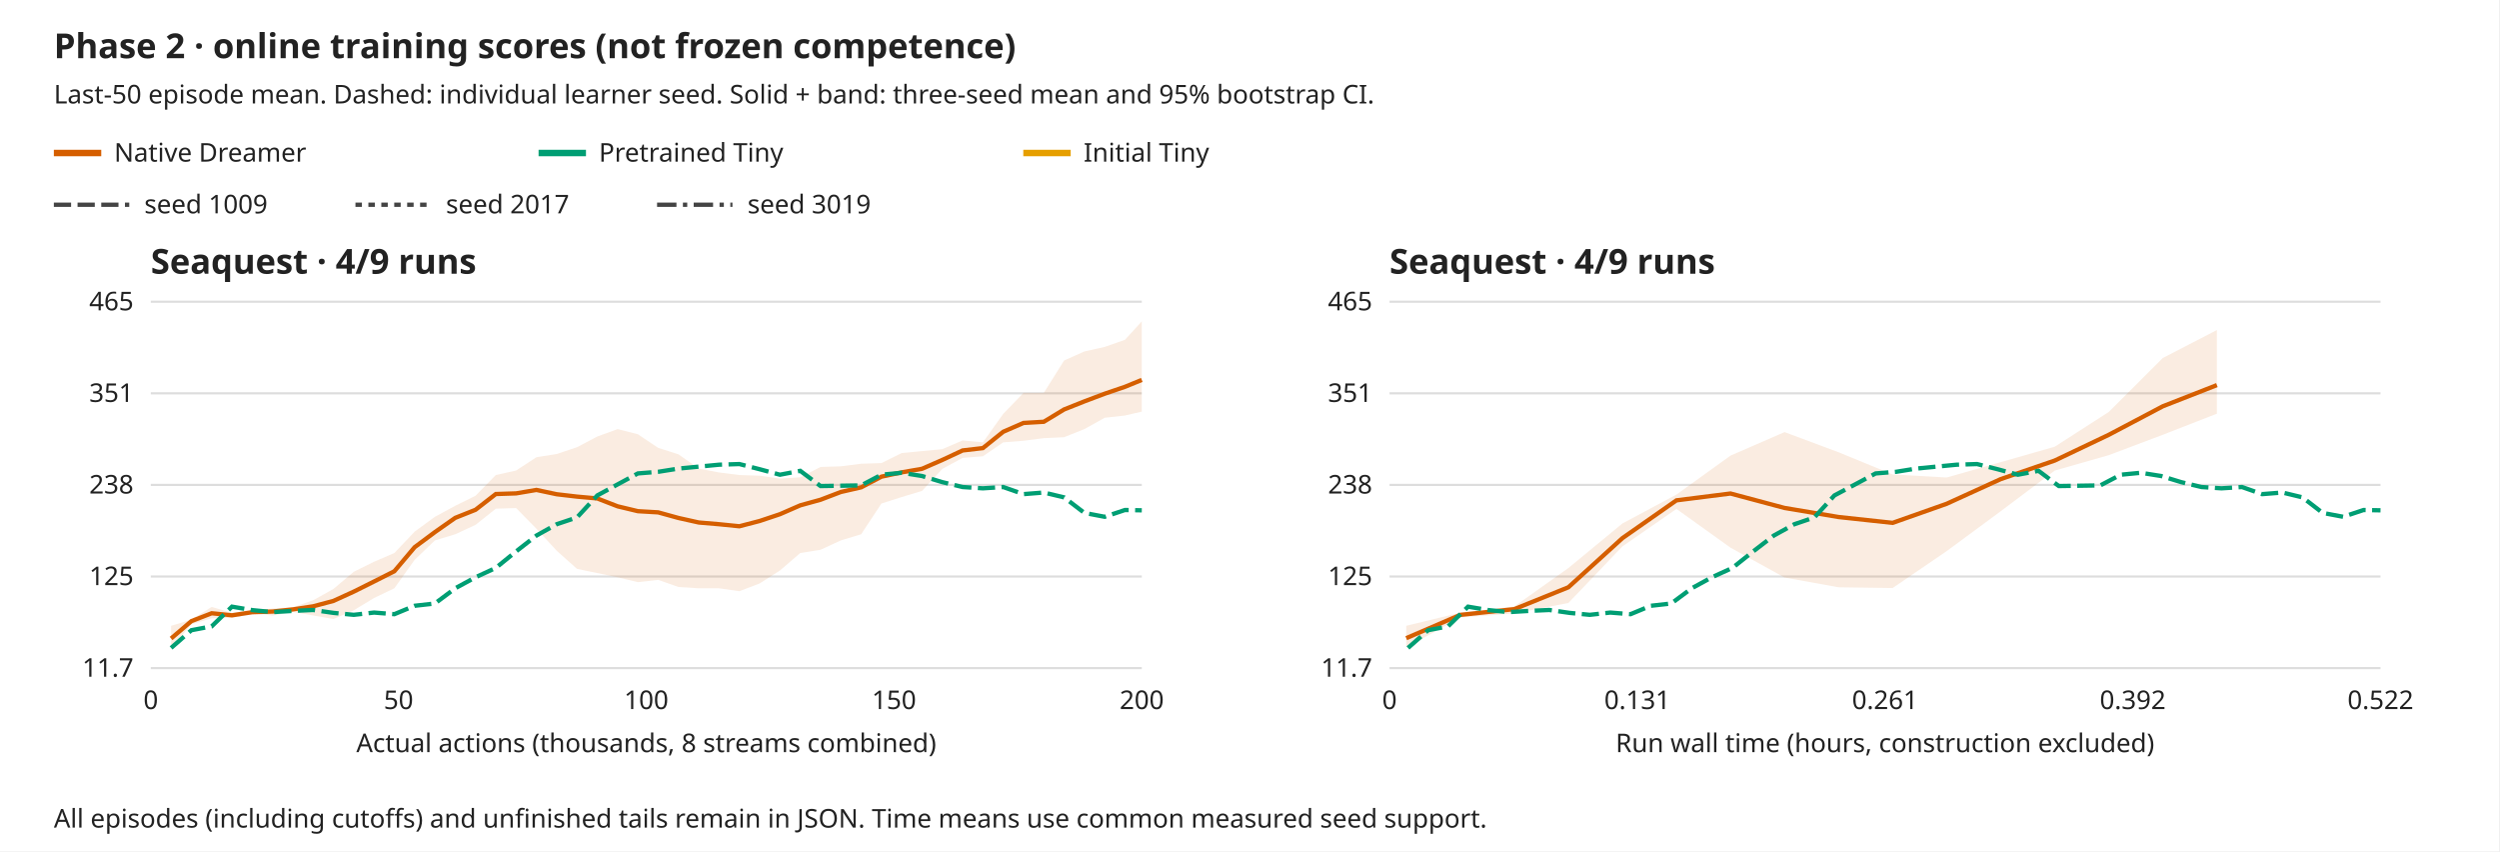
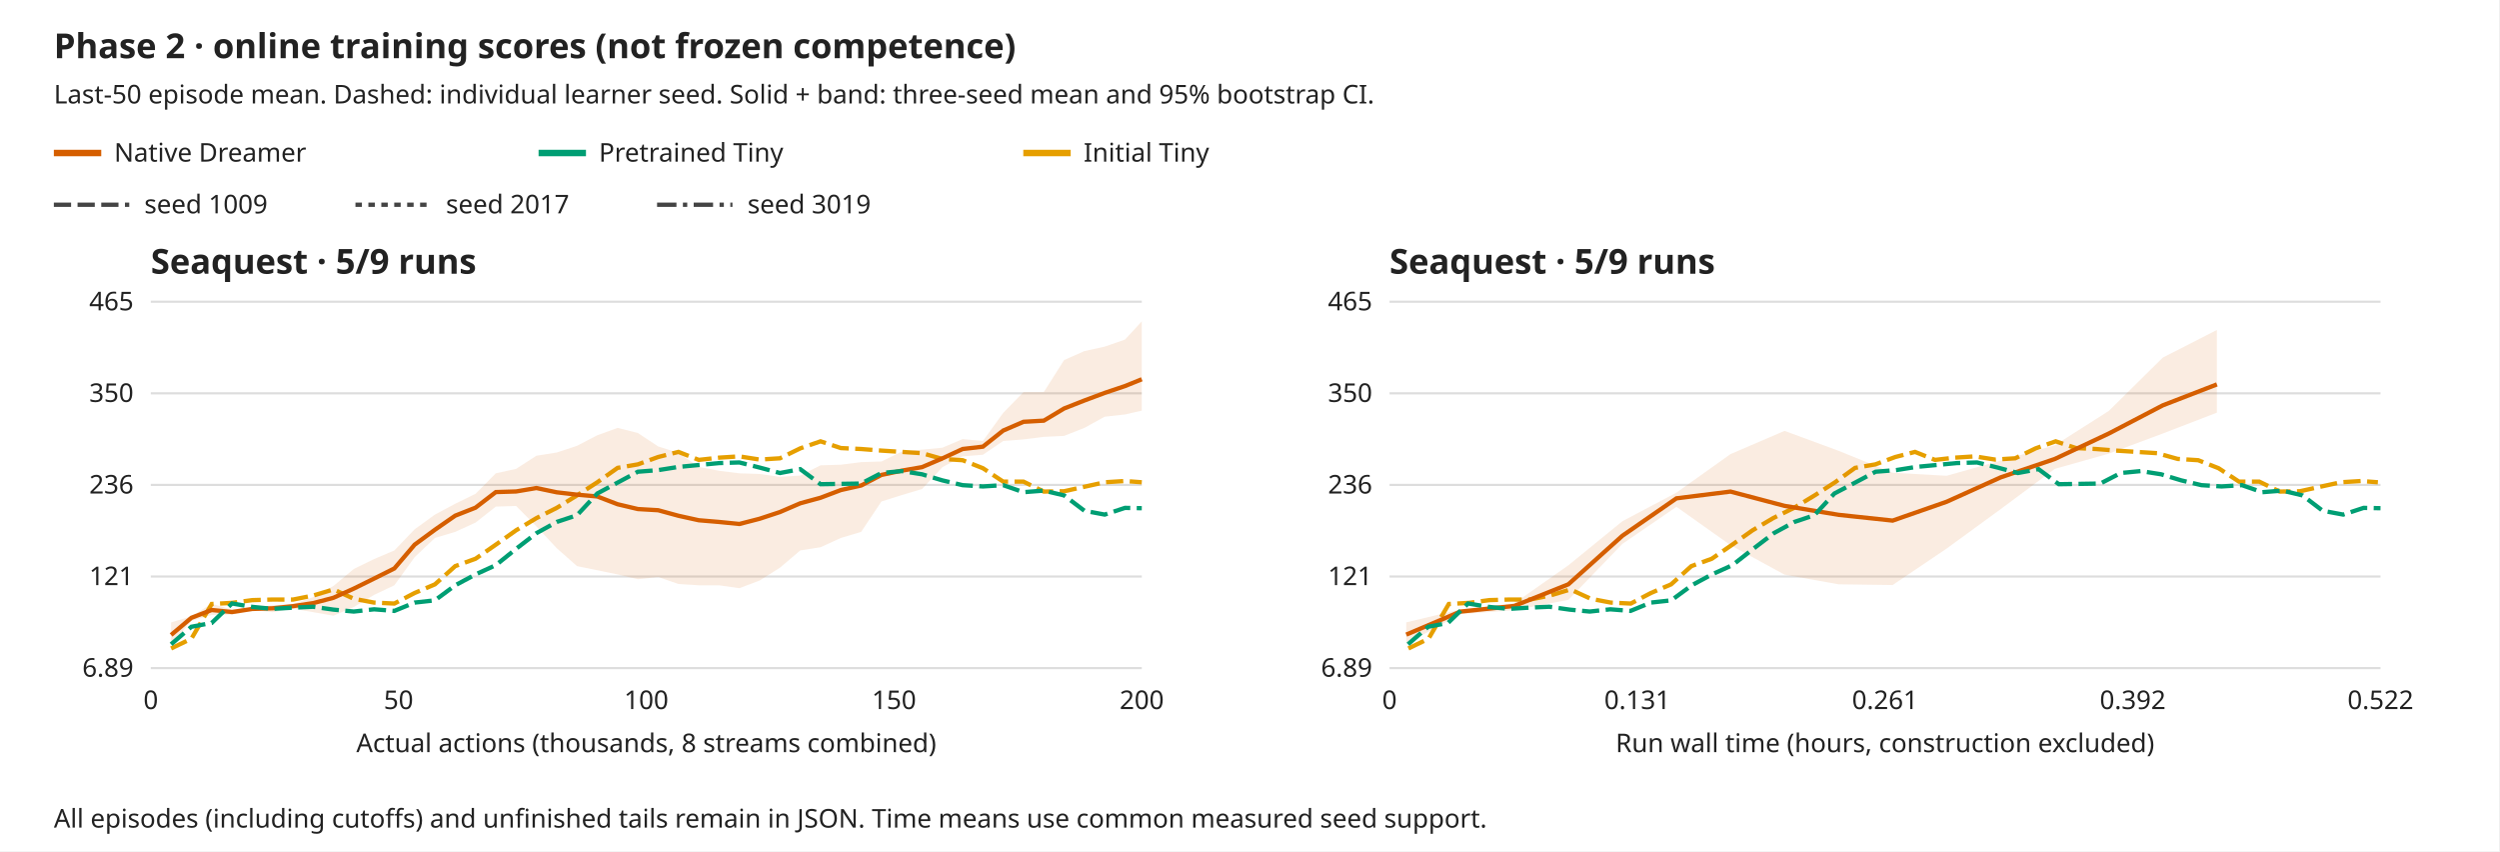
<svg xmlns="http://www.w3.org/2000/svg" aria-labelledby="title description" width="1160" height="395" viewBox="0 0 1160 395" role="img">
  <rect width="1160" height="395" fill="white" />
  <style>text{font-family:sans-serif;font-size:12px;fill:#222} .heading{font-size:16px;font-weight:bold}</style>
  <text x="25" y="27" class="heading">Phase 2 · online training scores (not frozen competence)</text>
  <text x="25" y="48">Last-50 episode mean. Dashed: individual learner seed. Solid + band: three-seed mean and 95% bootstrap CI.</text>
  <line x1="25" x2="47" y1="71" y2="71" stroke="#d55e00" stroke-width="3" />
  <text x="53" y="75">Native Dreamer</text>
  <line x1="250" x2="272" y1="71" y2="71" stroke="#009e73" stroke-width="3" />
  <text x="278" y="75">Pretrained Tiny</text>
  <line x1="475" x2="497" y1="71" y2="71" stroke="#e69f00" stroke-width="3" />
  <text x="503" y="75">Initial Tiny</text>
  <line x1="25" x2="60" y1="95" y2="95" stroke="#444" stroke-width="2" stroke-dasharray="8 3" />
  <text x="67" y="99">seed 1009</text>
  <line x1="165" x2="200" y1="95" y2="95" stroke="#444" stroke-width="2" stroke-dasharray="3 3" />
  <text x="207" y="99">seed 2017</text>
  <line x1="305" x2="340" y1="95" y2="95" stroke="#444" stroke-width="2" stroke-dasharray="9 3 2 3" />
  <text x="347" y="99">seed 3019</text>
-   <text x="70" y="127" class="heading">Seaquest · 4/9 runs</text>
+   <text x="70" y="127" class="heading">Seaquest · 5/9 runs</text>
  <line x1="70" x2="530" y1="310.0" y2="310.0" stroke="#ddd" />
-   <text x="62" y="314.0" text-anchor="end">11.7</text>
+   <text x="62" y="314.0" text-anchor="end">6.89</text>
  <text x="70.0" y="329" text-anchor="middle">0</text>
  <line x1="70" x2="530" y1="267.5" y2="267.5" stroke="#ddd" />
-   <text x="62" y="271.5" text-anchor="end">125</text>
+   <text x="62" y="271.5" text-anchor="end">121</text>
  <text x="185.0" y="329" text-anchor="middle">50</text>
  <line x1="70" x2="530" y1="225.0" y2="225.0" stroke="#ddd" />
-   <text x="62" y="229.0" text-anchor="end">238</text>
+   <text x="62" y="229.0" text-anchor="end">236</text>
  <text x="300.0" y="329" text-anchor="middle">100</text>
  <line x1="70" x2="530" y1="182.5" y2="182.5" stroke="#ddd" />
-   <text x="62" y="186.5" text-anchor="end">351</text>
+   <text x="62" y="186.5" text-anchor="end">350</text>
  <text x="415.0" y="329" text-anchor="middle">150</text>
  <line x1="70" x2="530" y1="140.0" y2="140.0" stroke="#ddd" />
  <text x="62" y="144.0" text-anchor="end">465</text>
  <text x="530.0" y="329" text-anchor="middle">200</text>
  <text x="300.0" y="349" text-anchor="middle">Actual actions (thousands, 8 streams combined)</text>
+   <g data-method="initial_tiny" data-seed="1009">
+     <polyline points="79.42,300.89 88.84,296.36 98.26,280.25 107.68,279.73 117.10,278.46 126.52,278.18 135.95,278.21 145.37,276.33 154.79,273.51 164.21,277.82 173.63,279.60 183.05,280.05 192.47,275.15 201.89,271.14 211.31,262.68 220.73,259.26 230.15,252.73 239.57,246.05 249.00,240.41 258.42,235.66 267.84,229.87 277.26,223.78 286.68,217.10 296.10,215.47 305.52,212.05 314.94,209.68 324.36,213.39 333.78,212.35 343.20,211.76 352.62,213.24 362.04,212.65 371.47,208.04 380.89,204.78 390.31,207.90 399.73,208.34 409.15,209.08 418.57,209.68 427.99,210.27 437.41,212.94 446.83,213.54 456.25,217.25 465.67,223.48 475.09,223.48 484.52,228.09 493.94,227.94 503.36,225.86 512.78,223.78 522.20,223.19 530.00,223.78" fill="none" stroke="#e69f00" stroke-width="2" stroke-dasharray="8 3" />
+   </g>
  <g data-method="learned_cnn" data-seed="aggregate">
-     <polygon points="79.42,300.89 88.84,289.63 98.26,286.88 107.68,286.71 117.10,284.58 126.52,285.60 135.95,283.93 145.37,285.58 154.79,287.23 164.21,283.18 173.63,277.47 183.05,272.97 192.47,259.76 201.89,250.75 211.31,247.90 220.73,243.54 230.15,236.03 239.57,235.73 249.00,245.34 258.42,255.55 267.84,263.96 277.26,265.91 286.68,267.86 296.10,270.12 305.52,269.06 314.94,272.37 324.36,272.97 333.78,272.97 343.20,274.32 352.62,270.72 362.04,264.71 371.47,256.60 380.89,255.10 390.31,250.75 399.73,247.90 409.15,233.63 418.57,230.63 427.99,227.78 437.41,217.57 446.83,212.46 456.25,211.71 465.67,205.26 475.09,204.51 484.52,203.31 493.94,202.86 503.36,199.10 512.78,193.85 522.20,192.80 530.00,190.99 530.00,149.11 522.20,157.66 512.78,160.97 503.36,163.07 493.94,167.27 484.52,182.29 475.09,182.29 465.67,192.05 456.25,205.26 446.83,204.36 437.41,208.41 427.99,209.31 418.57,210.21 409.15,214.87 399.73,215.17 390.31,216.37 380.89,216.67 371.47,221.47 362.04,222.07 352.62,220.72 343.20,220.42 333.78,219.22 324.36,217.42 314.94,210.81 305.52,207.81 296.10,201.50 286.68,199.10 277.26,202.55 267.84,207.51 258.42,210.66 249.00,212.16 239.57,218.32 230.15,220.42 220.73,230.03 211.31,234.68 201.89,239.79 192.47,246.69 183.05,256.60 173.63,260.66 164.21,265.31 154.79,273.27 145.37,278.52 135.95,281.77 126.52,282.31 117.10,283.44 107.68,284.38 98.26,281.61 88.84,287.51 79.42,290.38" fill="#d55e00" fill-opacity="0.12" />
-     <polyline points="79.42,296.26 88.84,288.21 98.26,284.55 107.68,285.50 117.10,284.06 126.52,283.76 135.95,282.76 145.37,281.33 154.79,278.82 164.21,274.52 173.63,269.82 183.05,265.06 192.47,253.90 201.89,246.89 211.31,240.29 220.73,236.54 230.15,229.23 239.57,228.93 249.00,227.33 258.42,229.33 267.84,230.43 277.26,231.28 286.68,234.93 296.10,237.19 305.52,237.74 314.94,240.34 324.36,242.44 333.78,243.24 343.20,244.19 352.62,241.74 362.04,238.59 371.47,234.48 380.89,231.88 390.31,228.28 399.73,226.13 409.15,221.17 418.57,219.17 427.99,217.52 437.41,213.41 446.83,209.01 456.25,207.91 465.67,200.35 475.09,196.25 484.52,195.70 493.94,189.99 503.36,186.24 512.78,182.69 522.20,179.48 530.00,176.28" fill="none" stroke="#d55e00" stroke-width="2" stroke-dasharray="none" />
+     <polygon points="79.42,299.20 88.84,288.06 98.26,285.34 107.68,285.17 117.10,283.07 126.52,284.07 135.95,282.42 145.37,284.05 154.79,285.69 164.21,281.68 173.63,276.04 183.05,271.58 192.47,258.52 201.89,249.61 211.31,246.79 220.73,242.49 230.15,235.06 239.57,234.77 249.00,244.27 258.42,254.36 267.84,262.68 277.26,264.61 286.68,266.54 296.10,268.76 305.52,267.72 314.94,270.99 324.36,271.58 333.78,271.58 343.20,272.92 352.62,269.36 362.04,263.42 371.47,255.40 380.89,253.92 390.31,249.61 399.73,246.79 409.15,232.69 418.57,229.72 427.99,226.90 437.41,216.80 446.83,211.76 456.25,211.01 465.67,204.63 475.09,203.89 484.52,202.70 493.94,202.25 503.36,198.54 512.78,193.35 522.20,192.31 530.00,190.53 530.00,149.11 522.20,157.57 512.78,160.84 503.36,162.91 493.94,167.07 484.52,181.92 475.09,181.92 465.67,191.57 456.25,204.63 446.83,203.74 437.41,207.75 427.99,208.64 418.57,209.53 409.15,214.13 399.73,214.43 390.31,215.62 380.89,215.91 371.47,220.66 362.04,221.26 352.62,219.92 343.20,219.62 333.78,218.44 324.36,216.65 314.94,210.12 305.52,207.15 296.10,200.92 286.68,198.54 277.26,201.96 267.84,206.86 258.42,209.97 249.00,211.46 239.57,217.55 230.15,219.62 220.73,229.12 211.31,233.73 201.89,238.77 192.47,245.60 183.05,255.40 173.63,259.41 164.21,264.01 154.79,271.88 145.37,277.08 135.95,280.29 126.52,280.82 117.10,281.94 107.68,282.87 98.26,280.13 88.84,285.96 79.42,288.80" fill="#d55e00" fill-opacity="0.12" />
+     <polyline points="79.42,294.62 88.84,286.66 98.26,283.04 107.68,283.98 117.10,282.55 126.52,282.25 135.95,281.27 145.37,279.85 154.79,277.37 164.21,273.12 173.63,268.47 183.05,263.76 192.47,252.73 201.89,245.80 211.31,239.27 220.73,235.56 230.15,228.33 239.57,228.04 249.00,226.45 258.42,228.43 267.84,229.52 277.26,230.36 286.68,233.97 296.10,236.20 305.52,236.75 314.94,239.32 324.36,241.40 333.78,242.19 343.20,243.13 352.62,240.70 362.04,237.59 371.47,233.53 380.89,230.96 390.31,227.39 399.73,225.27 409.15,220.37 418.57,218.39 427.99,216.75 437.41,212.70 446.83,208.34 456.25,207.25 465.67,199.78 475.09,195.72 484.52,195.18 493.94,189.54 503.36,185.83 512.78,182.31 522.20,179.14 530.00,175.98" fill="none" stroke="#d55e00" stroke-width="2" stroke-dasharray="none" />
  </g>
  <g data-method="pretrained_tiny" data-seed="1009">
-     <polyline points="79.42,300.64 88.84,292.42 98.26,290.63 107.68,281.49 117.10,283.09 126.52,284.02 135.95,283.46 145.37,283.03 154.79,284.38 164.21,285.28 173.63,284.23 183.05,284.98 192.47,281.08 201.89,280.02 211.31,272.97 220.73,267.86 230.15,263.51 239.57,255.85 249.00,248.50 258.42,243.24 267.84,240.09 277.26,229.88 286.68,224.77 296.10,219.67 305.52,218.92 314.94,217.42 324.36,216.52 333.78,215.62 343.20,215.32 352.62,217.72 362.04,220.27 371.47,218.47 380.89,225.53 390.31,225.38 399.73,225.23 409.15,220.27 418.57,219.37 427.99,220.87 437.41,223.72 446.83,225.98 456.25,226.58 465.67,225.98 475.09,229.28 484.52,228.53 493.94,230.78 503.36,237.99 512.78,239.79 522.20,236.64 530.00,236.79" fill="none" stroke="#009e73" stroke-width="2" stroke-dasharray="8 3" />
+     <polyline points="79.42,298.95 88.84,290.82 98.26,289.05 107.68,280.01 117.10,281.59 126.52,282.51 135.95,281.96 145.37,281.53 154.79,282.87 164.21,283.76 173.63,282.72 183.05,283.46 192.47,279.60 201.89,278.56 211.31,271.58 220.73,266.54 230.15,262.23 239.57,254.66 249.00,247.39 258.42,242.19 267.84,239.07 277.26,228.98 286.68,223.93 296.10,218.88 305.52,218.14 314.94,216.65 324.36,215.76 333.78,214.87 343.20,214.58 352.62,216.95 362.04,219.48 371.47,217.69 380.89,224.67 390.31,224.52 399.73,224.37 409.15,219.48 418.57,218.58 427.99,220.07 437.41,222.89 446.83,225.12 456.25,225.71 465.67,225.12 475.09,228.38 484.52,227.64 493.94,229.87 503.36,236.99 512.78,238.77 522.20,235.66 530.00,235.81" fill="none" stroke="#009e73" stroke-width="2" stroke-dasharray="8 3" />
  </g>
-   <text x="645" y="127" class="heading">Seaquest · 4/9 runs</text>
+   <text x="645" y="127" class="heading">Seaquest · 5/9 runs</text>
  <line x1="645" x2="1105" y1="310.0" y2="310.0" stroke="#ddd" />
-   <text x="637" y="314.0" text-anchor="end">11.7</text>
+   <text x="637" y="314.0" text-anchor="end">6.89</text>
  <text x="645.0" y="329" text-anchor="middle">0</text>
  <line x1="645" x2="1105" y1="267.5" y2="267.5" stroke="#ddd" />
-   <text x="637" y="271.5" text-anchor="end">125</text>
+   <text x="637" y="271.5" text-anchor="end">121</text>
  <text x="760.0" y="329" text-anchor="middle">0.131</text>
  <line x1="645" x2="1105" y1="225.0" y2="225.0" stroke="#ddd" />
-   <text x="637" y="229.0" text-anchor="end">238</text>
+   <text x="637" y="229.0" text-anchor="end">236</text>
  <text x="875.0" y="329" text-anchor="middle">0.261</text>
  <line x1="645" x2="1105" y1="182.5" y2="182.5" stroke="#ddd" />
-   <text x="637" y="186.5" text-anchor="end">351</text>
+   <text x="637" y="186.5" text-anchor="end">350</text>
  <text x="990.0" y="329" text-anchor="middle">0.392</text>
  <line x1="645" x2="1105" y1="140.0" y2="140.0" stroke="#ddd" />
  <text x="637" y="144.0" text-anchor="end">465</text>
  <text x="1105.0" y="329" text-anchor="middle">0.522</text>
  <text x="875.0" y="349" text-anchor="middle">Run wall time (hours, construction excluded)</text>
+   <g data-method="initial_tiny" data-seed="1009">
+     <polyline points="653.76,300.89 663.11,296.36 672.51,280.25 681.95,279.73 691.30,278.46 700.67,278.18 710.07,278.21 719.50,276.33 728.96,273.51 738.38,277.82 747.69,279.60 757.00,280.05 766.33,275.15 775.71,271.14 785.11,262.68 794.59,259.26 804.09,252.73 813.53,246.05 823.08,240.41 832.72,235.66 842.32,229.87 851.81,223.78 861.09,217.10 870.52,215.47 879.78,212.05 888.93,209.68 898.18,213.39 907.40,212.35 916.74,211.76 926.06,213.24 935.41,212.65 944.91,208.04 954.22,204.78 963.62,207.90 972.90,208.34 982.34,209.08 991.82,209.68 1001.29,210.27 1010.84,212.94 1020.38,213.54 1029.83,217.25 1039.31,223.48 1048.72,223.48 1058.21,228.09 1067.58,227.94 1077.02,225.86 1086.53,223.78 1096.00,223.19 1103.78,223.78" fill="none" stroke="#e69f00" stroke-width="2" stroke-dasharray="8 3" />
+   </g>
  <g data-method="learned_cnn" data-seed="aggregate">
-     <polygon points="652.76,300.44 677.84,286.52 702.93,284.61 728.01,279.79 753.10,253.53 778.19,236.14 803.27,254.12 828.36,267.97 853.44,272.50 878.53,272.85 903.62,255.72 928.70,237.22 953.79,218.34 978.87,211.19 1003.96,201.73 1029.05,191.95 1029.05,153.14 1003.96,166.10 978.87,191.14 953.79,207.27 928.70,214.44 903.62,221.56 878.53,220.15 853.44,209.85 828.36,200.49 803.27,211.41 778.19,229.48 753.10,242.89 728.01,263.58 702.93,281.40 677.84,284.29 652.76,290.36" fill="#d55e00" fill-opacity="0.12" />
-     <polyline points="652.76,296.11 677.84,285.31 702.93,282.64 728.01,272.50 753.10,249.70 778.19,232.16 803.27,228.99 828.36,235.69 853.44,239.90 878.53,242.61 903.62,233.75 928.70,222.31 953.79,213.69 978.87,201.75 1003.96,188.51 1029.05,178.69" fill="none" stroke="#d55e00" stroke-width="2" stroke-dasharray="none" />
+     <polygon points="652.76,298.75 677.84,284.98 702.93,283.10 728.01,278.33 753.10,252.36 778.19,235.16 803.27,252.95 828.36,266.64 853.44,271.12 878.53,271.46 903.62,254.52 928.70,236.23 953.79,217.56 978.87,210.50 1003.96,201.14 1029.05,191.47 1029.05,153.10 1003.96,165.91 978.87,190.67 953.79,206.62 928.70,213.71 903.62,220.75 878.53,219.35 853.44,209.17 828.36,199.92 803.27,210.71 778.19,228.58 753.10,241.84 728.01,262.30 702.93,279.92 677.84,282.78 652.76,288.78" fill="#d55e00" fill-opacity="0.12" />
+     <polyline points="652.76,294.46 677.84,283.79 702.93,281.15 728.01,271.12 753.10,248.58 778.19,231.23 803.27,228.09 828.36,234.72 853.44,238.88 878.53,241.56 903.62,232.81 928.70,221.49 953.79,212.97 978.87,201.16 1003.96,188.07 1029.05,178.36" fill="none" stroke="#d55e00" stroke-width="2" stroke-dasharray="none" />
  </g>
  <g data-method="pretrained_tiny" data-seed="1009">
-     <polyline points="653.58,300.64 662.92,292.42 672.15,290.63 681.44,281.49 690.97,283.09 700.37,284.02 709.72,283.46 719.16,283.03 728.61,284.38 737.94,285.28 747.47,284.23 756.88,284.98 766.29,281.08 775.79,280.02 785.28,272.97 794.64,267.86 804.18,263.51 813.82,255.85 823.38,248.50 832.91,243.24 842.21,240.09 851.51,229.88 861.13,224.77 870.64,219.67 880.12,218.92 889.42,217.42 898.88,216.52 908.24,215.62 917.71,215.32 927.25,217.72 936.68,220.27 946.27,218.47 955.69,225.53 965.28,225.38 974.95,225.23 984.40,220.27 993.74,219.37 1003.16,220.87 1012.49,223.72 1021.90,225.98 1031.18,226.58 1040.70,225.98 1050.07,229.28 1059.46,228.53 1068.80,230.78 1078.15,237.99 1087.68,239.79 1097.14,236.64 1105.00,236.79" fill="none" stroke="#009e73" stroke-width="2" stroke-dasharray="8 3" />
+     <polyline points="653.58,298.95 662.92,290.82 672.15,289.05 681.44,280.01 690.97,281.59 700.37,282.51 709.72,281.96 719.16,281.53 728.61,282.87 737.94,283.76 747.47,282.72 756.88,283.46 766.29,279.60 775.79,278.56 785.28,271.58 794.64,266.54 804.18,262.23 813.82,254.66 823.38,247.39 832.91,242.19 842.21,239.07 851.51,228.98 861.13,223.93 870.64,218.88 880.12,218.14 889.42,216.65 898.88,215.76 908.24,214.87 917.71,214.58 927.25,216.95 936.68,219.48 946.27,217.69 955.69,224.67 965.28,224.52 974.95,224.37 984.40,219.48 993.74,218.58 1003.16,220.07 1012.49,222.89 1021.90,225.12 1031.18,225.71 1040.70,225.12 1050.07,228.38 1059.46,227.64 1068.80,229.87 1078.15,236.99 1087.68,238.77 1097.14,235.66 1105.00,235.81" fill="none" stroke="#009e73" stroke-width="2" stroke-dasharray="8 3" />
  </g>
  <text x="25" y="384">All episodes (including cutoffs) and unfinished tails remain in JSON. Time means use common measured seed support.</text>
</svg>
